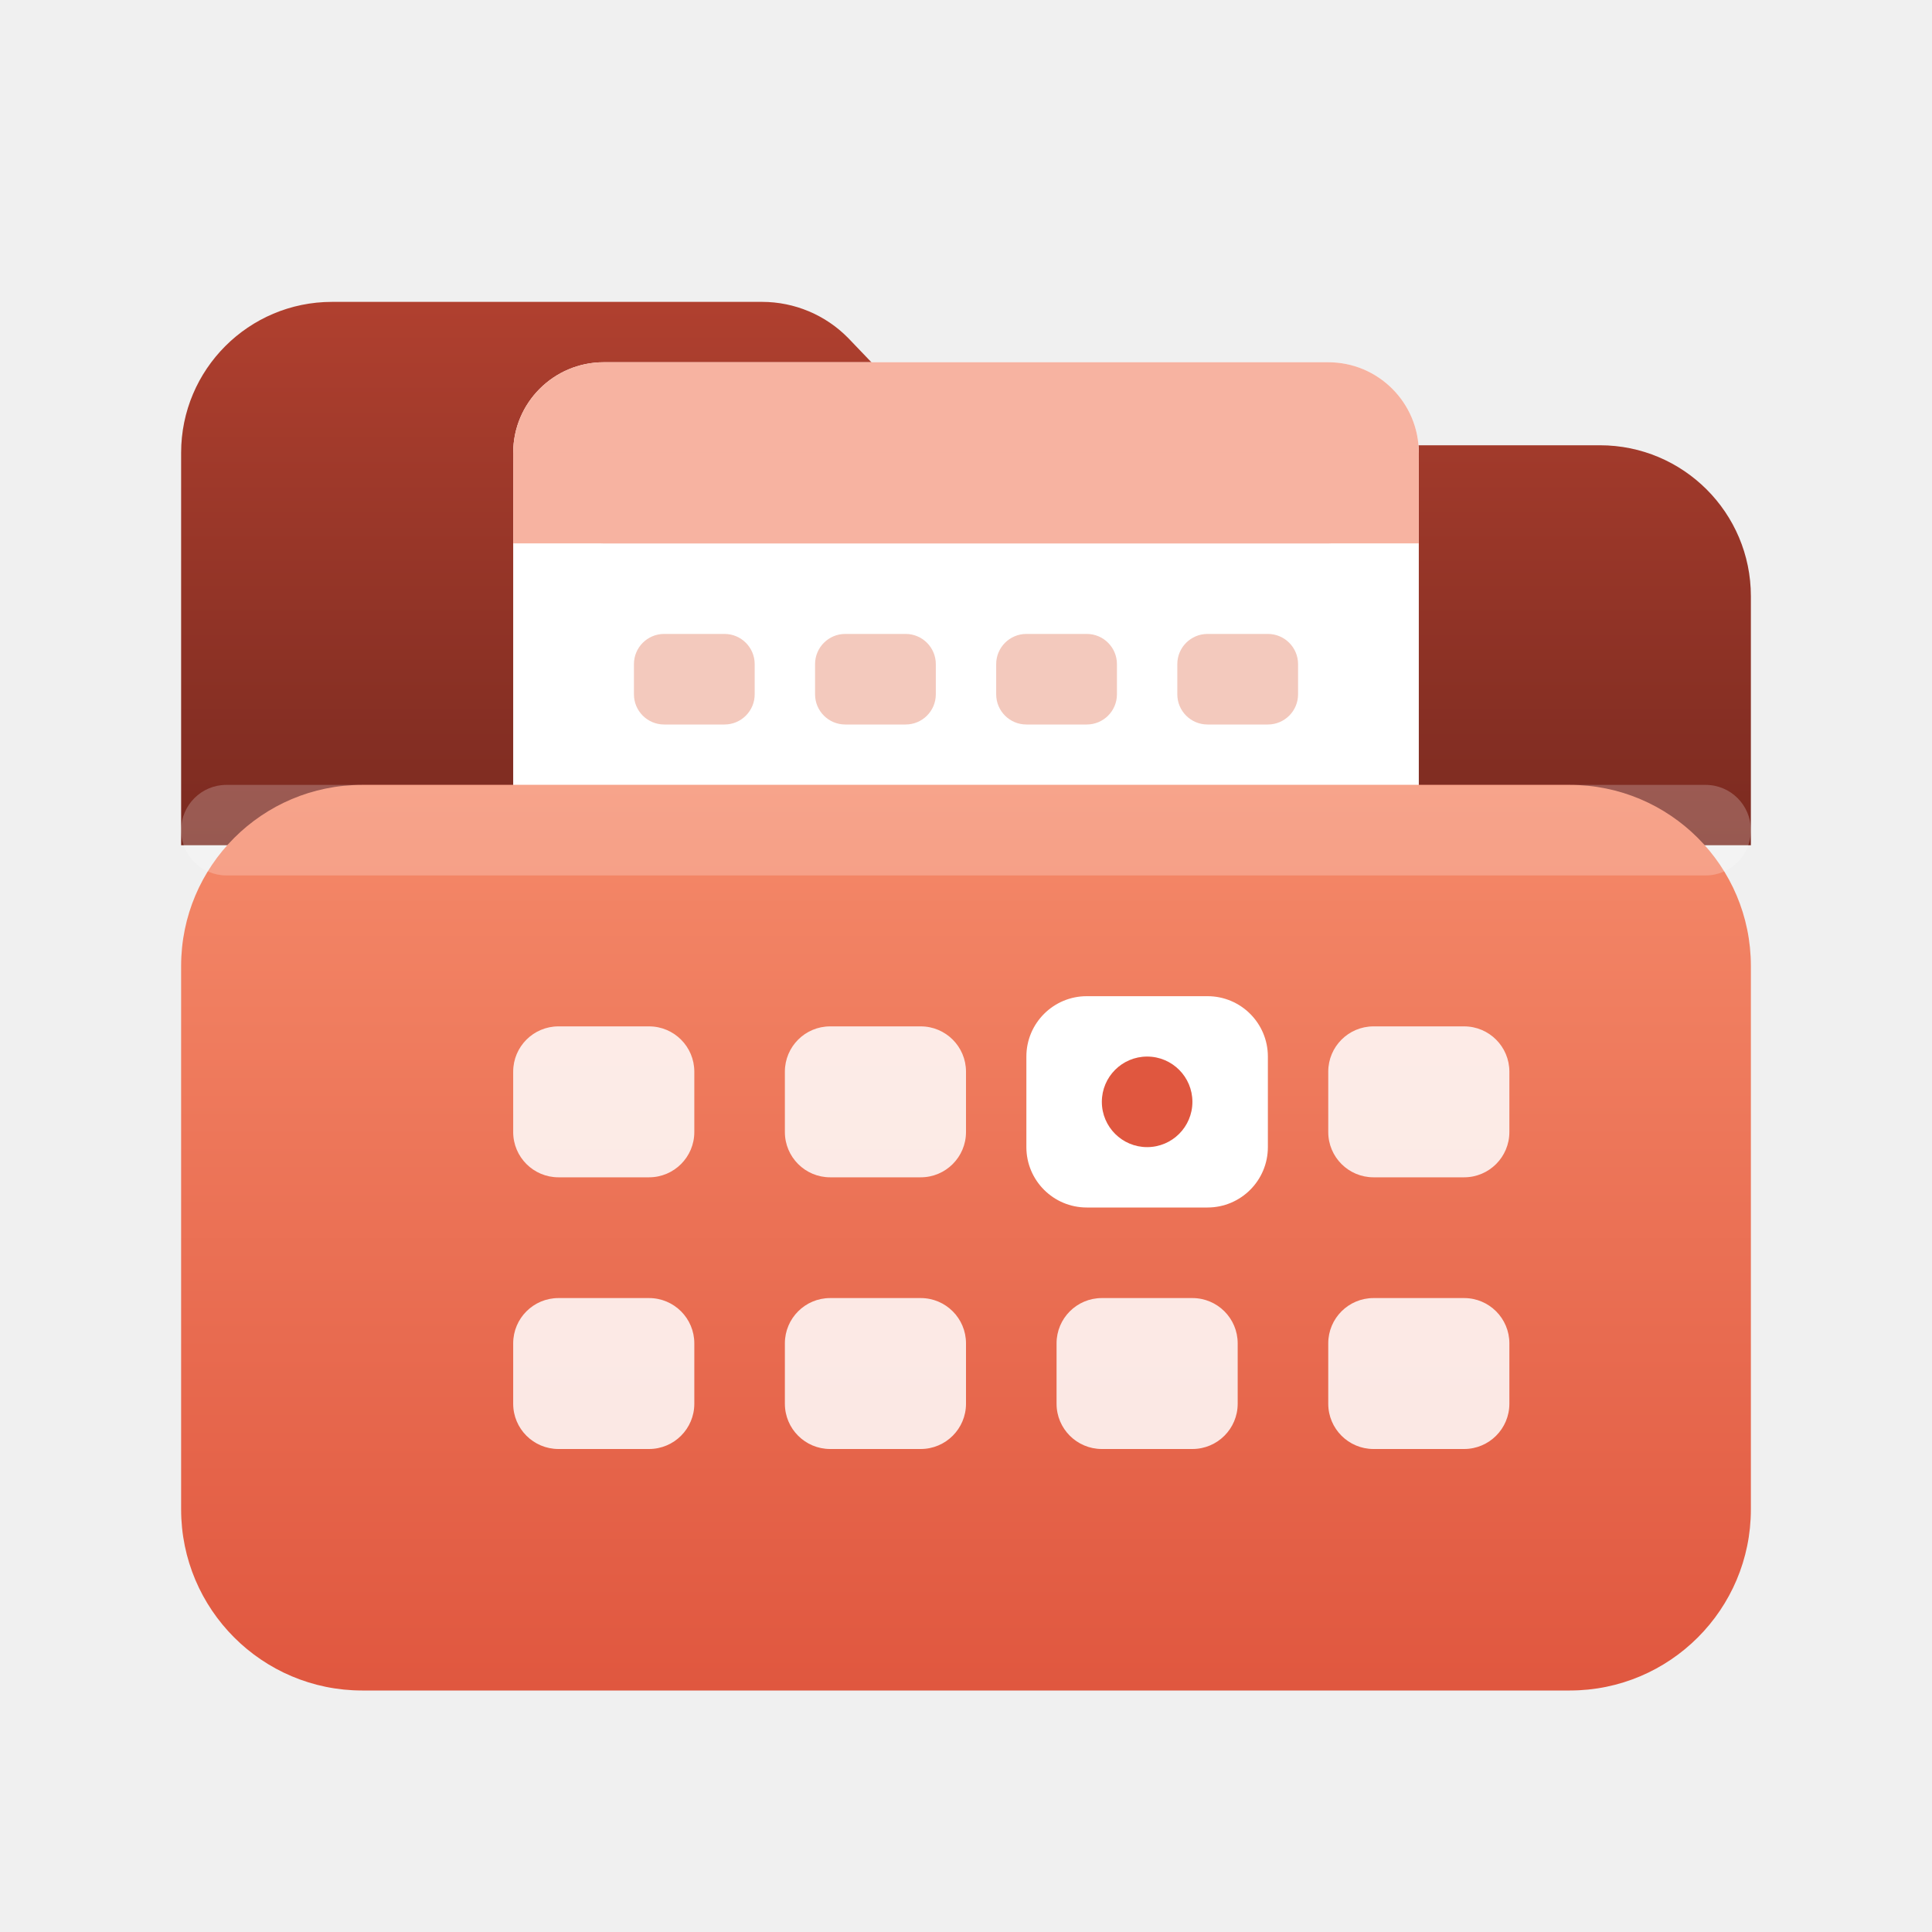
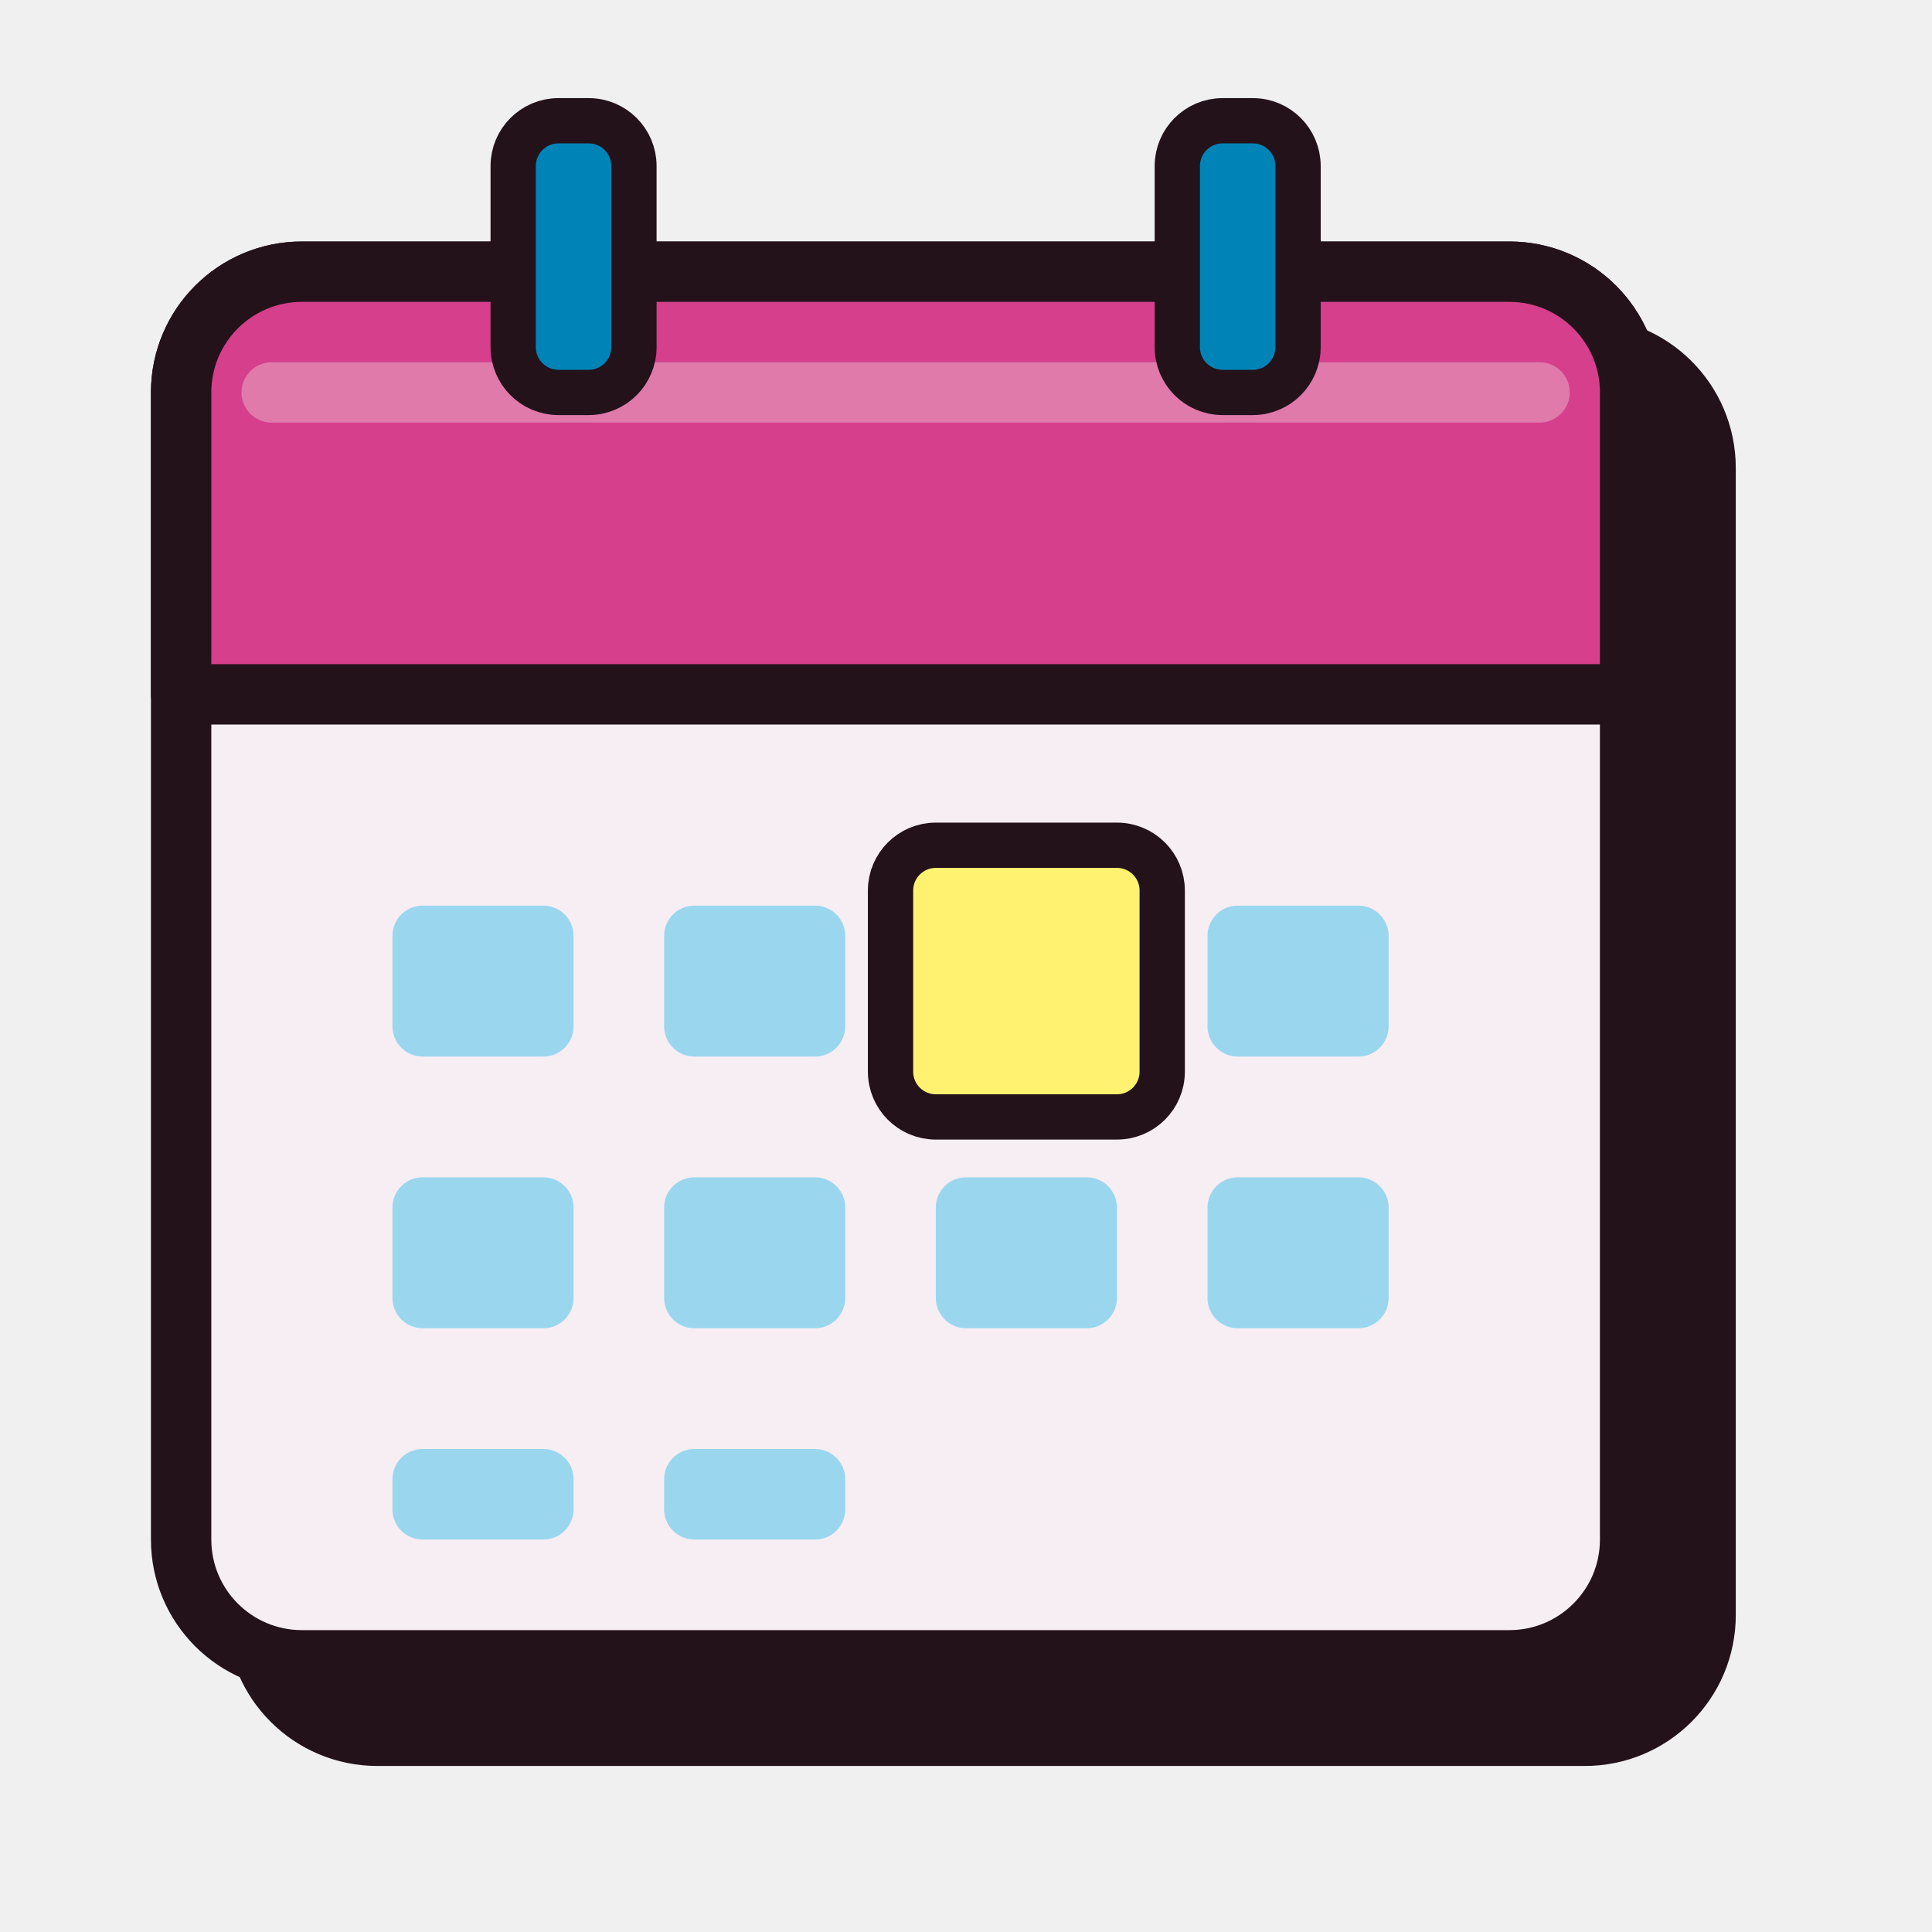
<svg xmlns="http://www.w3.org/2000/svg" viewBox="0 0 128 128">
  <defs>
-     <linearGradient id="front" x1="0" y1="0" x2="0" y2="1">
-       <stop offset="0" stop-color="#f58a6a" />
-       <stop offset="1" stop-color="#e0573f" />
-     </linearGradient>
-     <linearGradient id="back" x1="0" y1="0" x2="0" y2="1">
-       <stop offset="0" stop-color="#b0402f" />
-       <stop offset="1" stop-color="#7a2a20" />
-     </linearGradient>
+     <pattern id="dots" width="6" height="6" patternUnits="userSpaceOnUse" patternTransform="rotate(45)">
+       <circle cx="3" cy="3" r="1.3" fill="#24121b" fill-opacity="0.35" />
+     </pattern>
  </defs>
-   <path d="M12 30a10 10 0 0 1 10-10h28.5a8 8 0 0 1 5.7 2.4L63 29.5h43a10 10 0 0 1 10 10V56H12z" fill="url(#back)" />
-   <rect x="34" y="24" width="60" height="58" rx="6" fill="#ffffff" />
-   <rect x="34" y="24" width="60" height="12" rx="6" fill="#f7b3a1" />
-   <rect x="34" y="30" width="60" height="6" fill="#f7b3a1" />
-   <g fill="#f3c9bd">
-     <rect x="42" y="42" width="8" height="6" rx="2" />
-     <rect x="54" y="42" width="8" height="6" rx="2" />
-     <rect x="66" y="42" width="8" height="6" rx="2" />
-     <rect x="78" y="42" width="8" height="6" rx="2" />
+   <g transform="translate(5 5)" fill="#24121b" stroke="#24121b" stroke-width="4" stroke-linejoin="round">
+     <rect x="12" y="18" width="96" height="92" rx="8" />
  </g>
-   <rect x="12" y="52" width="104" height="60" rx="12" fill="url(#front)" />
-   <rect x="12" y="52" width="104" height="6" rx="3" fill="#ffffff" fill-opacity="0.22" />
-   <g fill="#ffffff" fill-opacity="0.85">
-     <rect x="34" y="68" width="12" height="10" rx="3" />
-     <rect x="52" y="68" width="12" height="10" rx="3" />
-     <rect x="88" y="68" width="12" height="10" rx="3" />
-     <rect x="34" y="86" width="12" height="10" rx="3" />
-     <rect x="52" y="86" width="12" height="10" rx="3" />
-     <rect x="70" y="86" width="12" height="10" rx="3" />
-     <rect x="88" y="86" width="12" height="10" rx="3" />
+   <g stroke="#24121b" stroke-width="4" stroke-linejoin="round" stroke-linecap="round">
+     <rect x="12" y="18" width="96" height="92" rx="8" fill="#f7eef3" />
+     <path d="M12 26a8 8 0 0 1 8-8h80a8 8 0 0 1 8 8v20H12z" fill="#d53f8c" />
+     <path d="M18 26h84" stroke="#e07aab" stroke-width="4" />
+     <g fill="#9ad7ef" stroke="none">
+       <rect x="26" y="60" width="12" height="10" rx="2" />
+       <rect x="44" y="60" width="12" height="10" rx="2" />
+       <rect x="80" y="60" width="12" height="10" rx="2" />
+       <rect x="26" y="78" width="12" height="10" rx="2" />
+       <rect x="44" y="78" width="12" height="10" rx="2" />
+       <rect x="62" y="78" width="12" height="10" rx="2" />
+       <rect x="80" y="78" width="12" height="10" rx="2" />
+       <rect x="26" y="96" width="12" height="6" rx="2" />
+       <rect x="44" y="96" width="12" height="6" rx="2" />
+     </g>
+     <rect x="59" y="56" width="18" height="18" rx="3" fill="#fff270" stroke-width="3" />
+     <rect x="34" y="8" width="8" height="18" rx="3" fill="#0084b8" stroke-width="3" />
+     <rect x="78" y="8" width="8" height="18" rx="3" fill="#0084b8" stroke-width="3" />
  </g>
-   <rect x="68" y="66" width="16" height="14" rx="4" fill="#ffffff" />
-   <circle cx="76" cy="73" r="3" fill="#e0573f" />
</svg>
